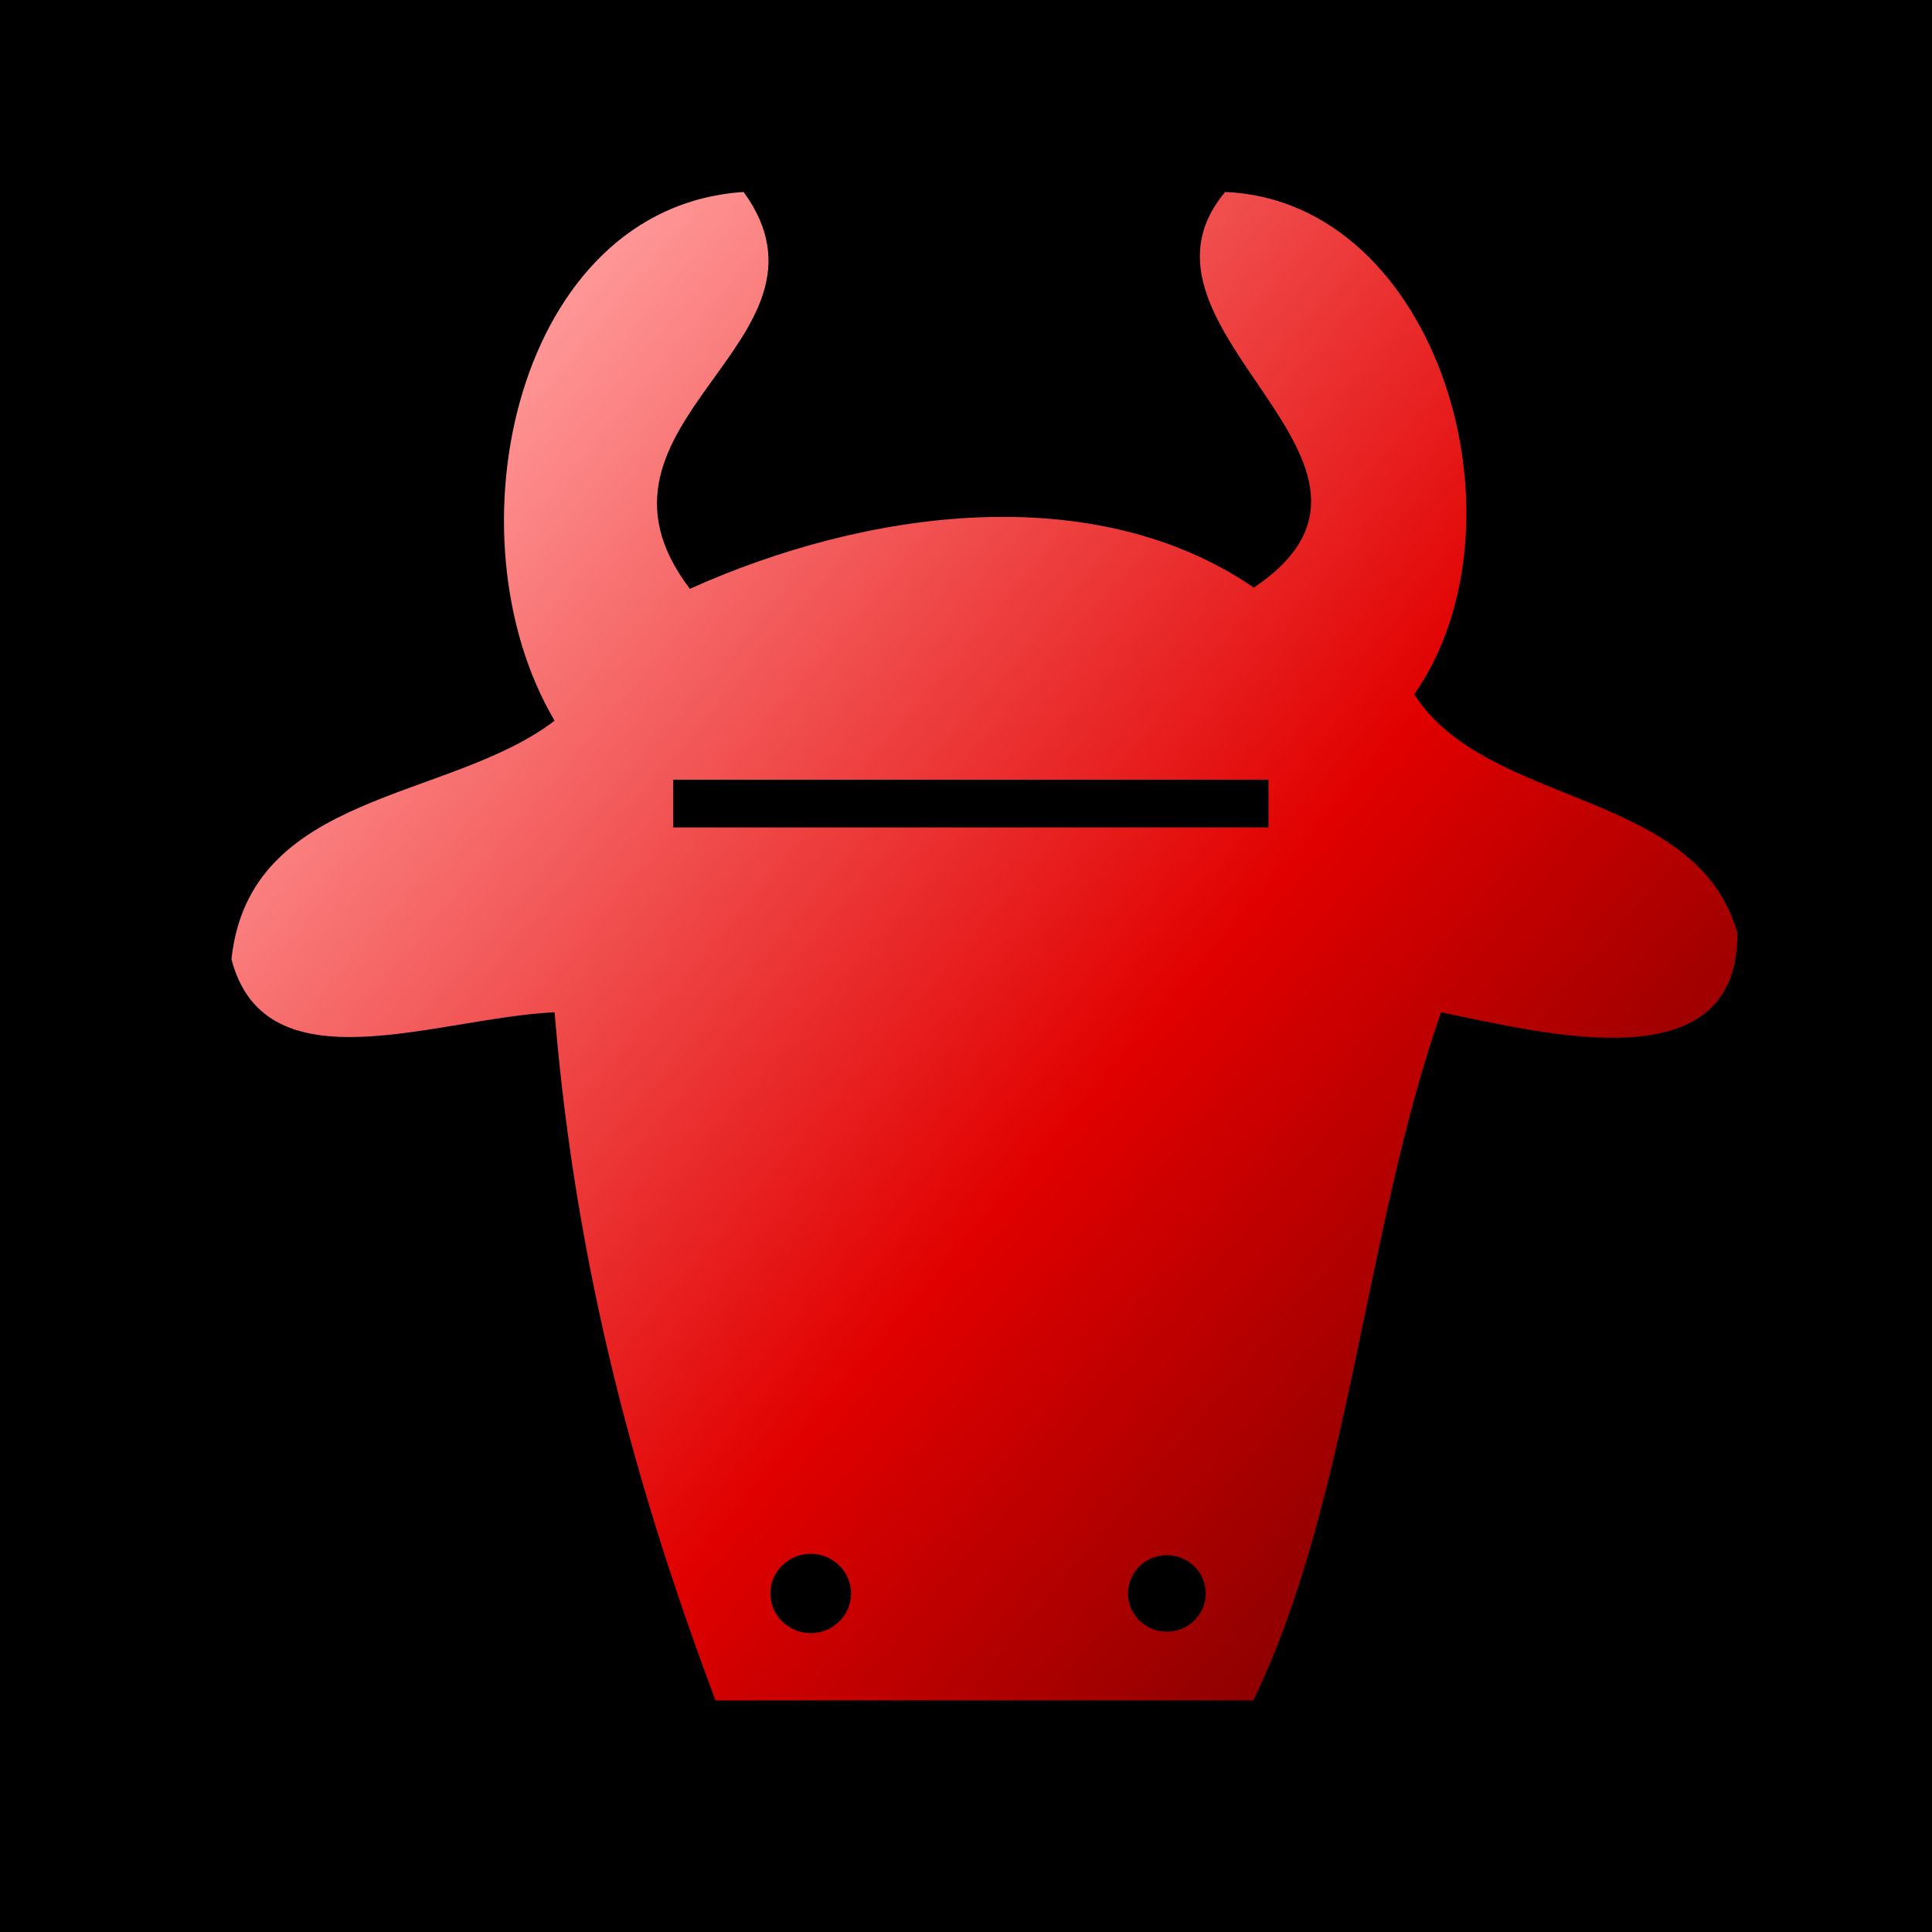
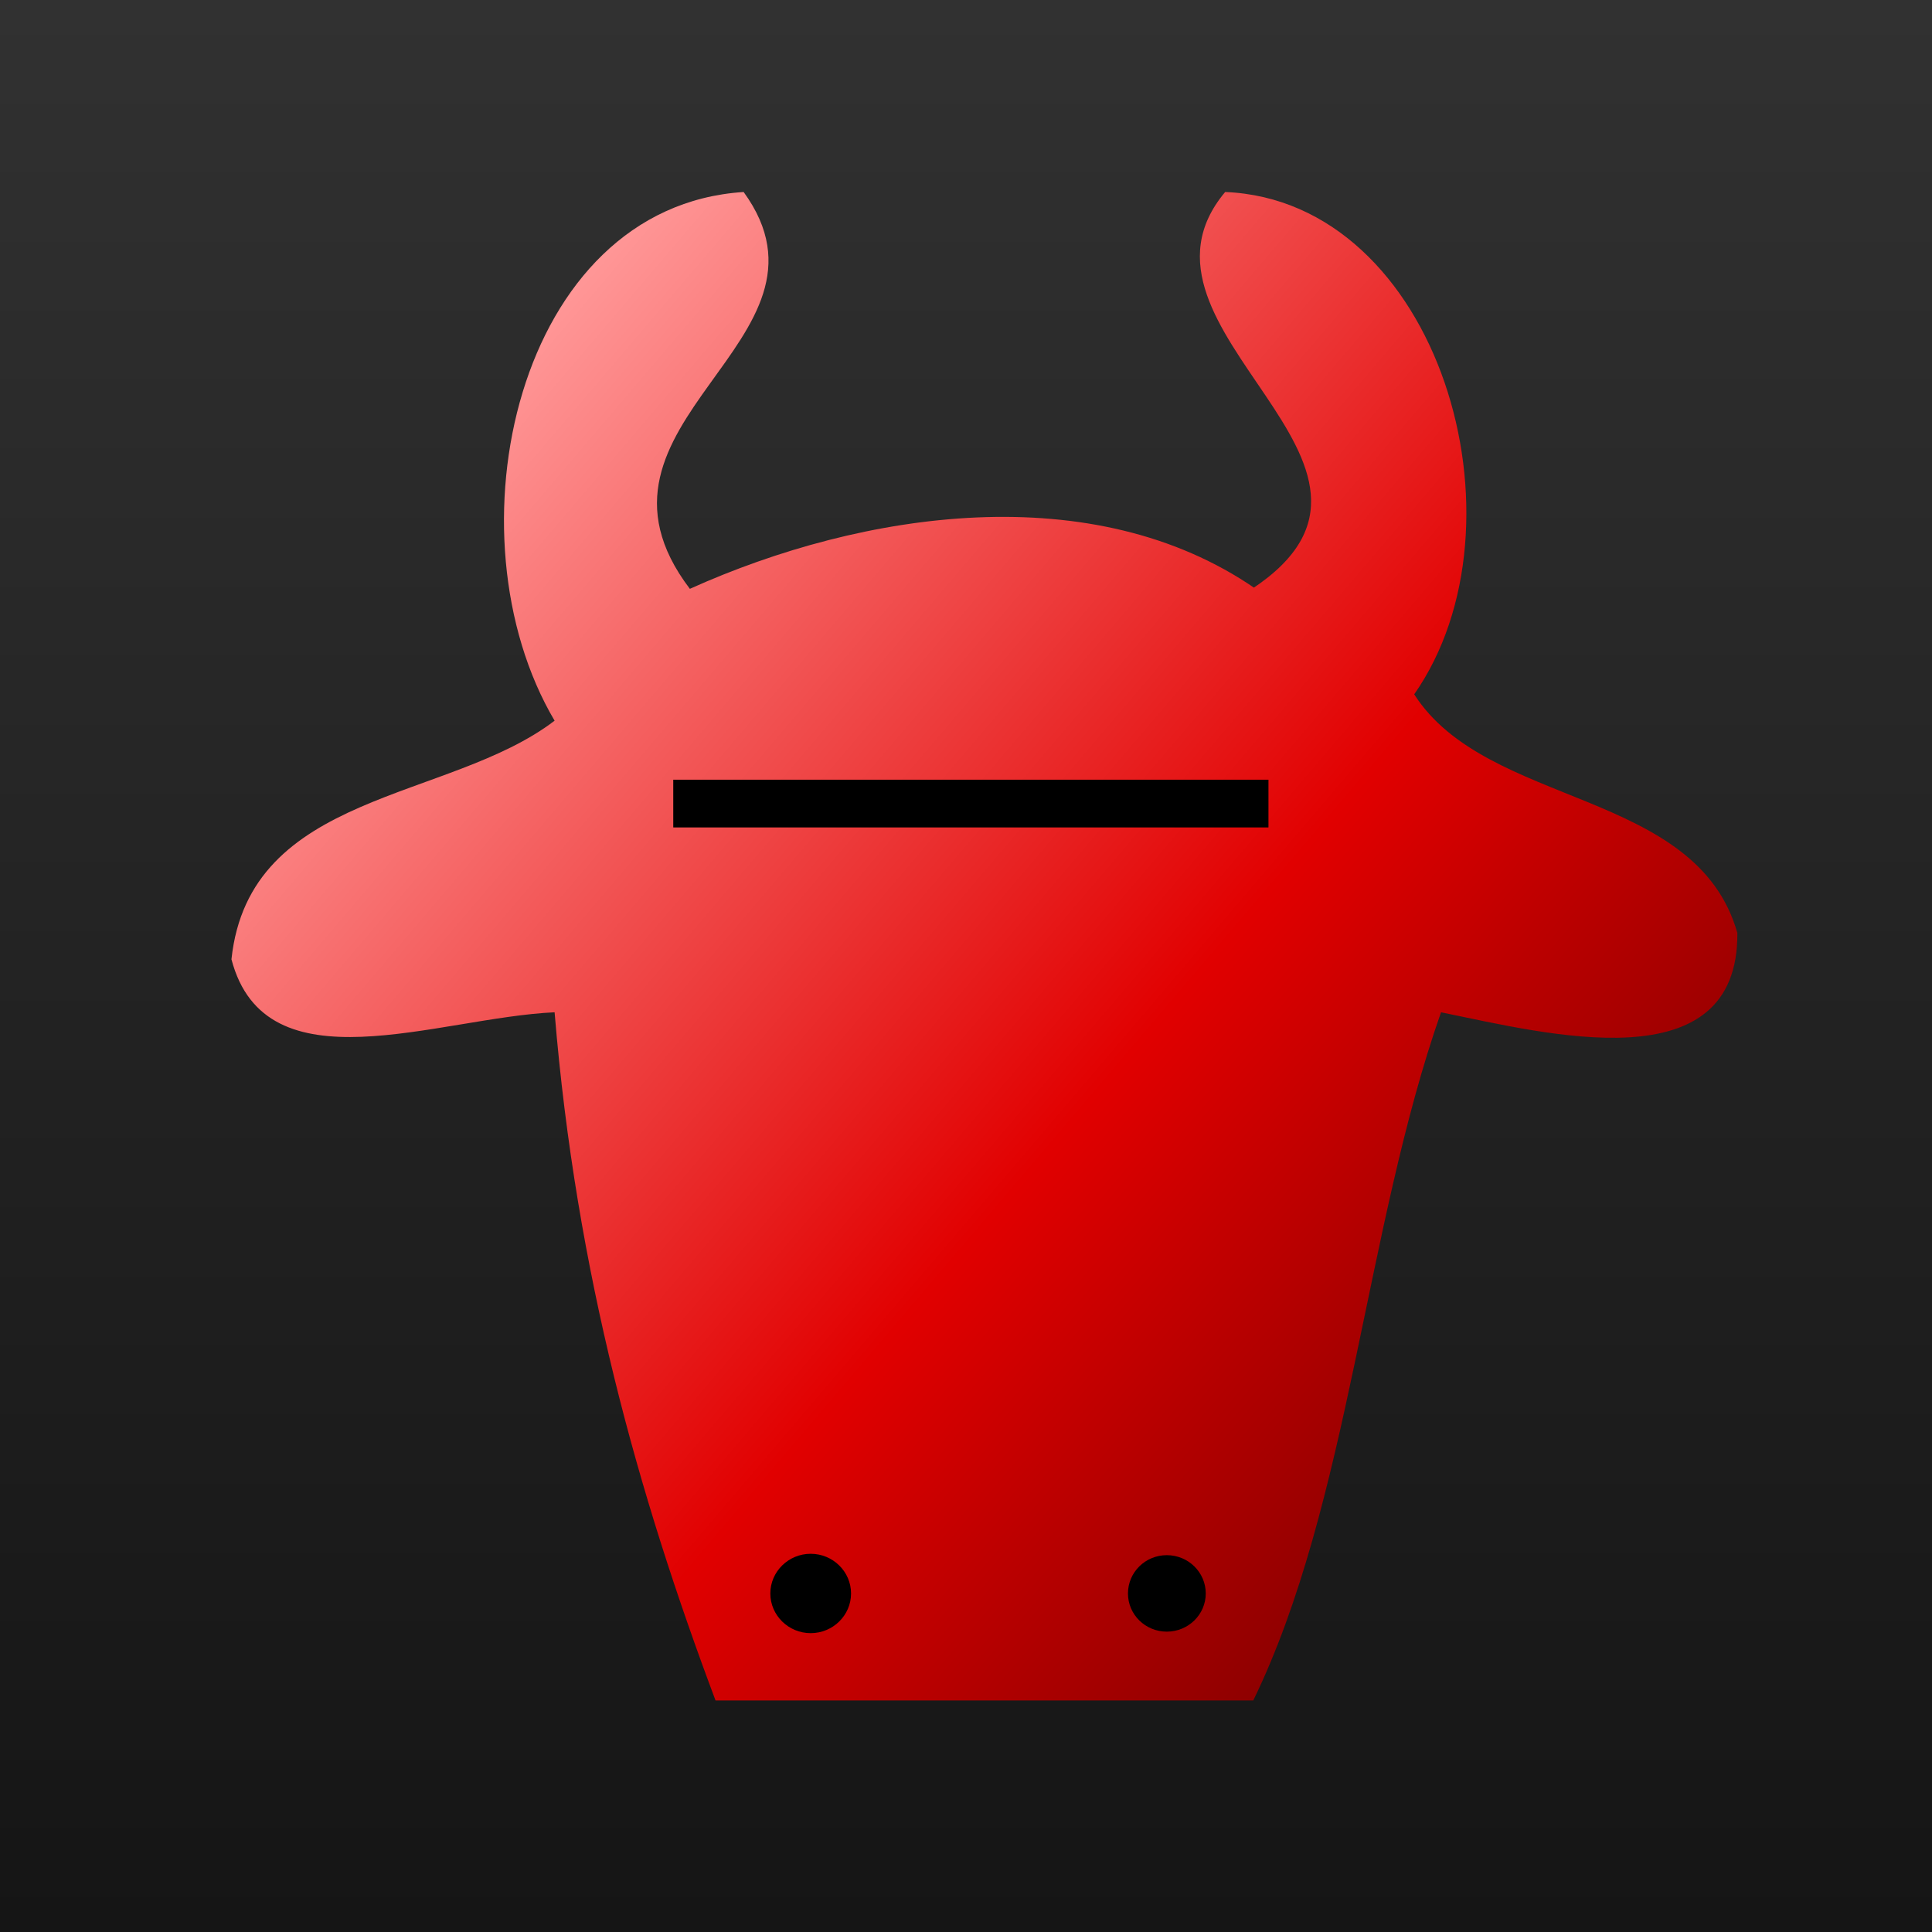
- <svg xmlns="http://www.w3.org/2000/svg" version="1.1" viewBox="0 0 180 180" xml:space="preserve">
-   <defs>
+ <svg xmlns="http://www.w3.org/2000/svg" xmlns:xlink="http://www.w3.org/1999/xlink" version="1.1" viewBox="0 0 180 180" xml:space="preserve" id="svg9">
+   <defs id="defs3">
+     <linearGradient id="linearGradient9">
+       <stop style="stop-color:#151515;stop-opacity:1;" offset="0" id="stop9" />
+       <stop style="stop-color:#313131;stop-opacity:1;" offset="1" id="stop10" />
+     </linearGradient>
    <clipPath id="c">
-       <path d="m0 600h800v-600h-800z" />
+       <path d="m0 600h800v-600h-800z" id="path1" />
    </clipPath>
    <linearGradient id="a" x2="1" gradientTransform="matrix(86.7 -72.8 -72.8 -86.7 355 351)" gradientUnits="userSpaceOnUse">
-       <stop stop-color="#ff9696" offset="0" />
-       <stop stop-color="#e10000" offset=".642" />
-       <stop stop-color="#8f0000" offset="1" />
+       <stop stop-color="#ff9696" offset="0" id="stop1" />
+       <stop stop-color="#e10000" offset=".642" id="stop2" />
+       <stop stop-color="#8f0000" offset="1" id="stop3" />
    </linearGradient>
    <clipPath id="b">
-       <path d="m0 600h800v-600h-800z" />
+       <path d="m0 600h800v-600h-800z" id="path3" />
    </clipPath>
+     <linearGradient xlink:href="#linearGradient9" id="linearGradient10" x1="90" y1="180" x2="90" y2="1.5990005e-05" gradientUnits="userSpaceOnUse" />
  </defs>
-   <rect x="0" y="0" width="180" height="180" fill="#000" />
-   <g transform="matrix(1.19 0 0 -1.17 -384 455)">
-     <g clip-path="url(#c)">
-       <g transform="translate(366 331)">
-         <path d="m0 0c-8.3-6.45-23.9-5.6-25.3-19 2.68-10.4 16.1-4.65 25.3-4.22 1.68-20.8 6.56-38.4 12.6-54.8h42.1c7.51 15.7 8.76 37.6 14.7 54.8 8.29-1.72 23.3-5.71 23.2 6.32-3.21 11.5-19.6 9.94-25.3 19 9.34 13.6 1.93 39.3-14.8 40-9.07-11 16.8-21.7 2.11-31.6-12.7 8.93-30.7 6.23-44.3 0-9.94 13.3 12.7 19.7 4.21 31.6-17.8-1.17-23.4-27.3-14.8-42.1" fill="#FFF0" fill-rule="evenodd" />
+   <rect x="0" y="0" width="180" height="180" fill="#000" id="rect3" style="fill:url(#linearGradient10)" />
+   <g transform="matrix(1.19 0 0 -1.17 -384 455)" id="g9">
+     <path d="m0 0c-8.3-6.45-23.9-5.6-25.3-19 2.68-10.4 16.1-4.65 25.3-4.22 1.68-20.8 6.56-38.4 12.6-54.8h42.1c7.51 15.7 8.76 37.6 14.7 54.8 8.29-1.72 23.3-5.71 23.2 6.32-3.21 11.5-19.6 9.94-25.3 19 9.34 13.6 1.93 39.3-14.8 40-9.07-11 16.8-21.7 2.11-31.6-12.7 8.93-30.7 6.23-44.3 0-9.94 13.3 12.7 19.7 4.21 31.6-17.8-1.17-23.4-27.3-14.8-42.1" fill="#FFF0" fill-rule="evenodd" id="path4" transform="translate(366,331)" />
+     <path d="m421 342c-12.7 8.93-30.7 6.23-44.3 0-9.94 13.3 12.7 19.7 4.21 31.6-17.8-1.17-23.4-27.3-14.8-42.1-8.3-6.45-23.9-5.6-25.3-19 2.68-10.4 16.1-4.65 25.3-4.22 1.68-20.8 6.55-38.4 12.6-54.8h42.1c7.51 15.7 8.76 37.6 14.7 54.8 8.29-1.72 23.3-5.7 23.2 6.32-3.21 11.5-19.6 9.94-25.3 19 9.34 13.6 1.93 39.3-14.8 40-9.07-11 16.8-21.7 2.11-31.6" fill="url(#a)" id="path5" />
+     <g clip-path="url(#b)" id="g8">
+       <g transform="translate(383 262)" id="g6">
+         <path d="m0 0c0-1.74 1.42-3.16 3.16-3.16s3.16 1.42 3.16 3.16c0 1.74-1.42 3.16-3.16 3.16s-3.16-1.42-3.16-3.16" fill="#000000" fill-rule="evenodd" id="path6" />
      </g>
-     </g>
-     <path d="m421 342c-12.7 8.93-30.7 6.23-44.3 0-9.94 13.3 12.7 19.7 4.21 31.6-17.8-1.17-23.4-27.3-14.8-42.1-8.3-6.45-23.9-5.6-25.3-19 2.68-10.4 16.1-4.65 25.3-4.22 1.68-20.8 6.55-38.4 12.6-54.8h42.1c7.51 15.7 8.76 37.6 14.7 54.8 8.29-1.72 23.3-5.7 23.2 6.32-3.21 11.5-19.6 9.94-25.3 19 9.34 13.6 1.93 39.3-14.8 40-9.07-11 16.8-21.7 2.11-31.6" fill="url(#a)" />
-     <g clip-path="url(#b)">
-       <g transform="translate(383 262)">
-         <path d="m0 0c0-1.74 1.42-3.16 3.16-3.16s3.16 1.42 3.16 3.16c0 1.74-1.42 3.16-3.16 3.16s-3.16-1.42-3.16-3.16" fill="#000000" fill-rule="evenodd" />
+       <g transform="translate(411 262)" id="g7">
+         <path d="m0 0c0-1.68 1.36-3.04 3.04-3.04 1.68 0 3.05 1.36 3.05 3.04 0 1.68-1.36 3.05-3.05 3.05-1.68 0-3.04-1.36-3.04-3.05" fill="#000000" fill-rule="evenodd" id="path7" />
      </g>
-       <g transform="translate(411 262)">
-         <path d="m0 0c0-1.68 1.36-3.04 3.04-3.04 1.68 0 3.05 1.36 3.05 3.04 0 1.68-1.36 3.05-3.05 3.05-1.68 0-3.04-1.36-3.04-3.05" fill="#000000" fill-rule="evenodd" />
-       </g>
-       <path d="m422 323h-46.6v3.8h46.6z" fill="#000000" fill-rule="evenodd" />
+       <path d="m422 323h-46.6v3.8h46.6z" fill="#000000" fill-rule="evenodd" id="path8" />
    </g>
  </g>
</svg>
